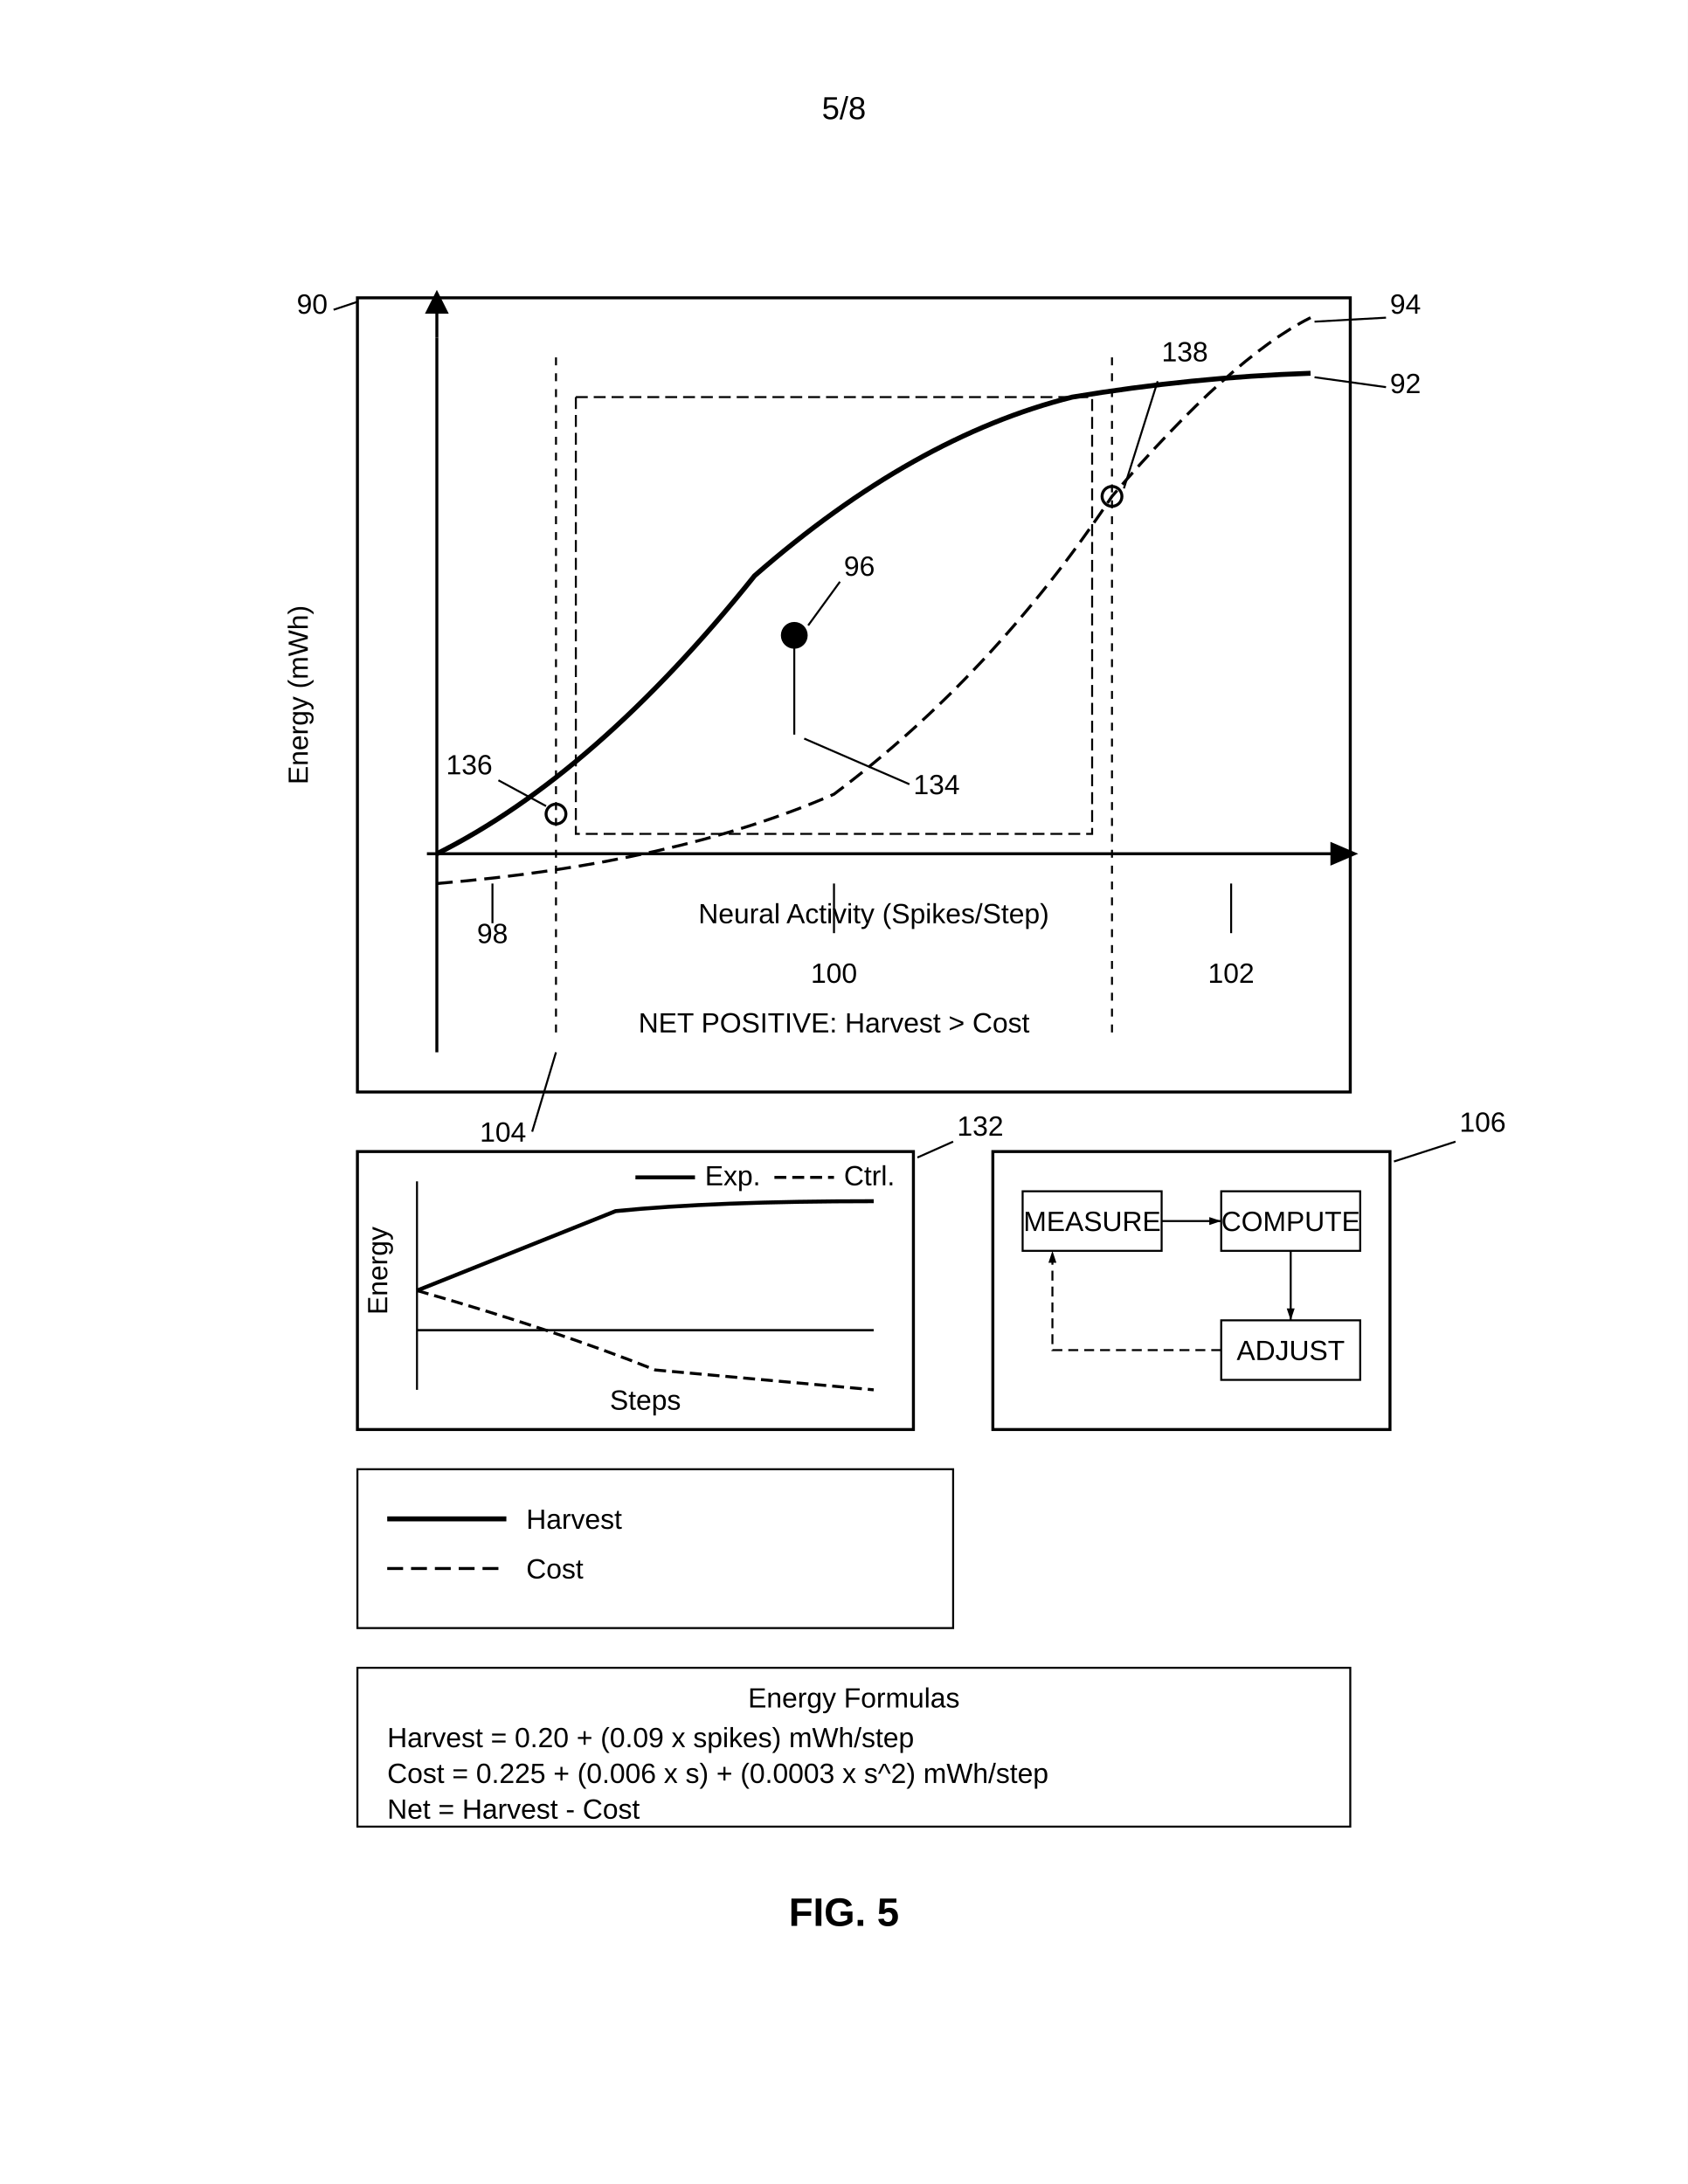
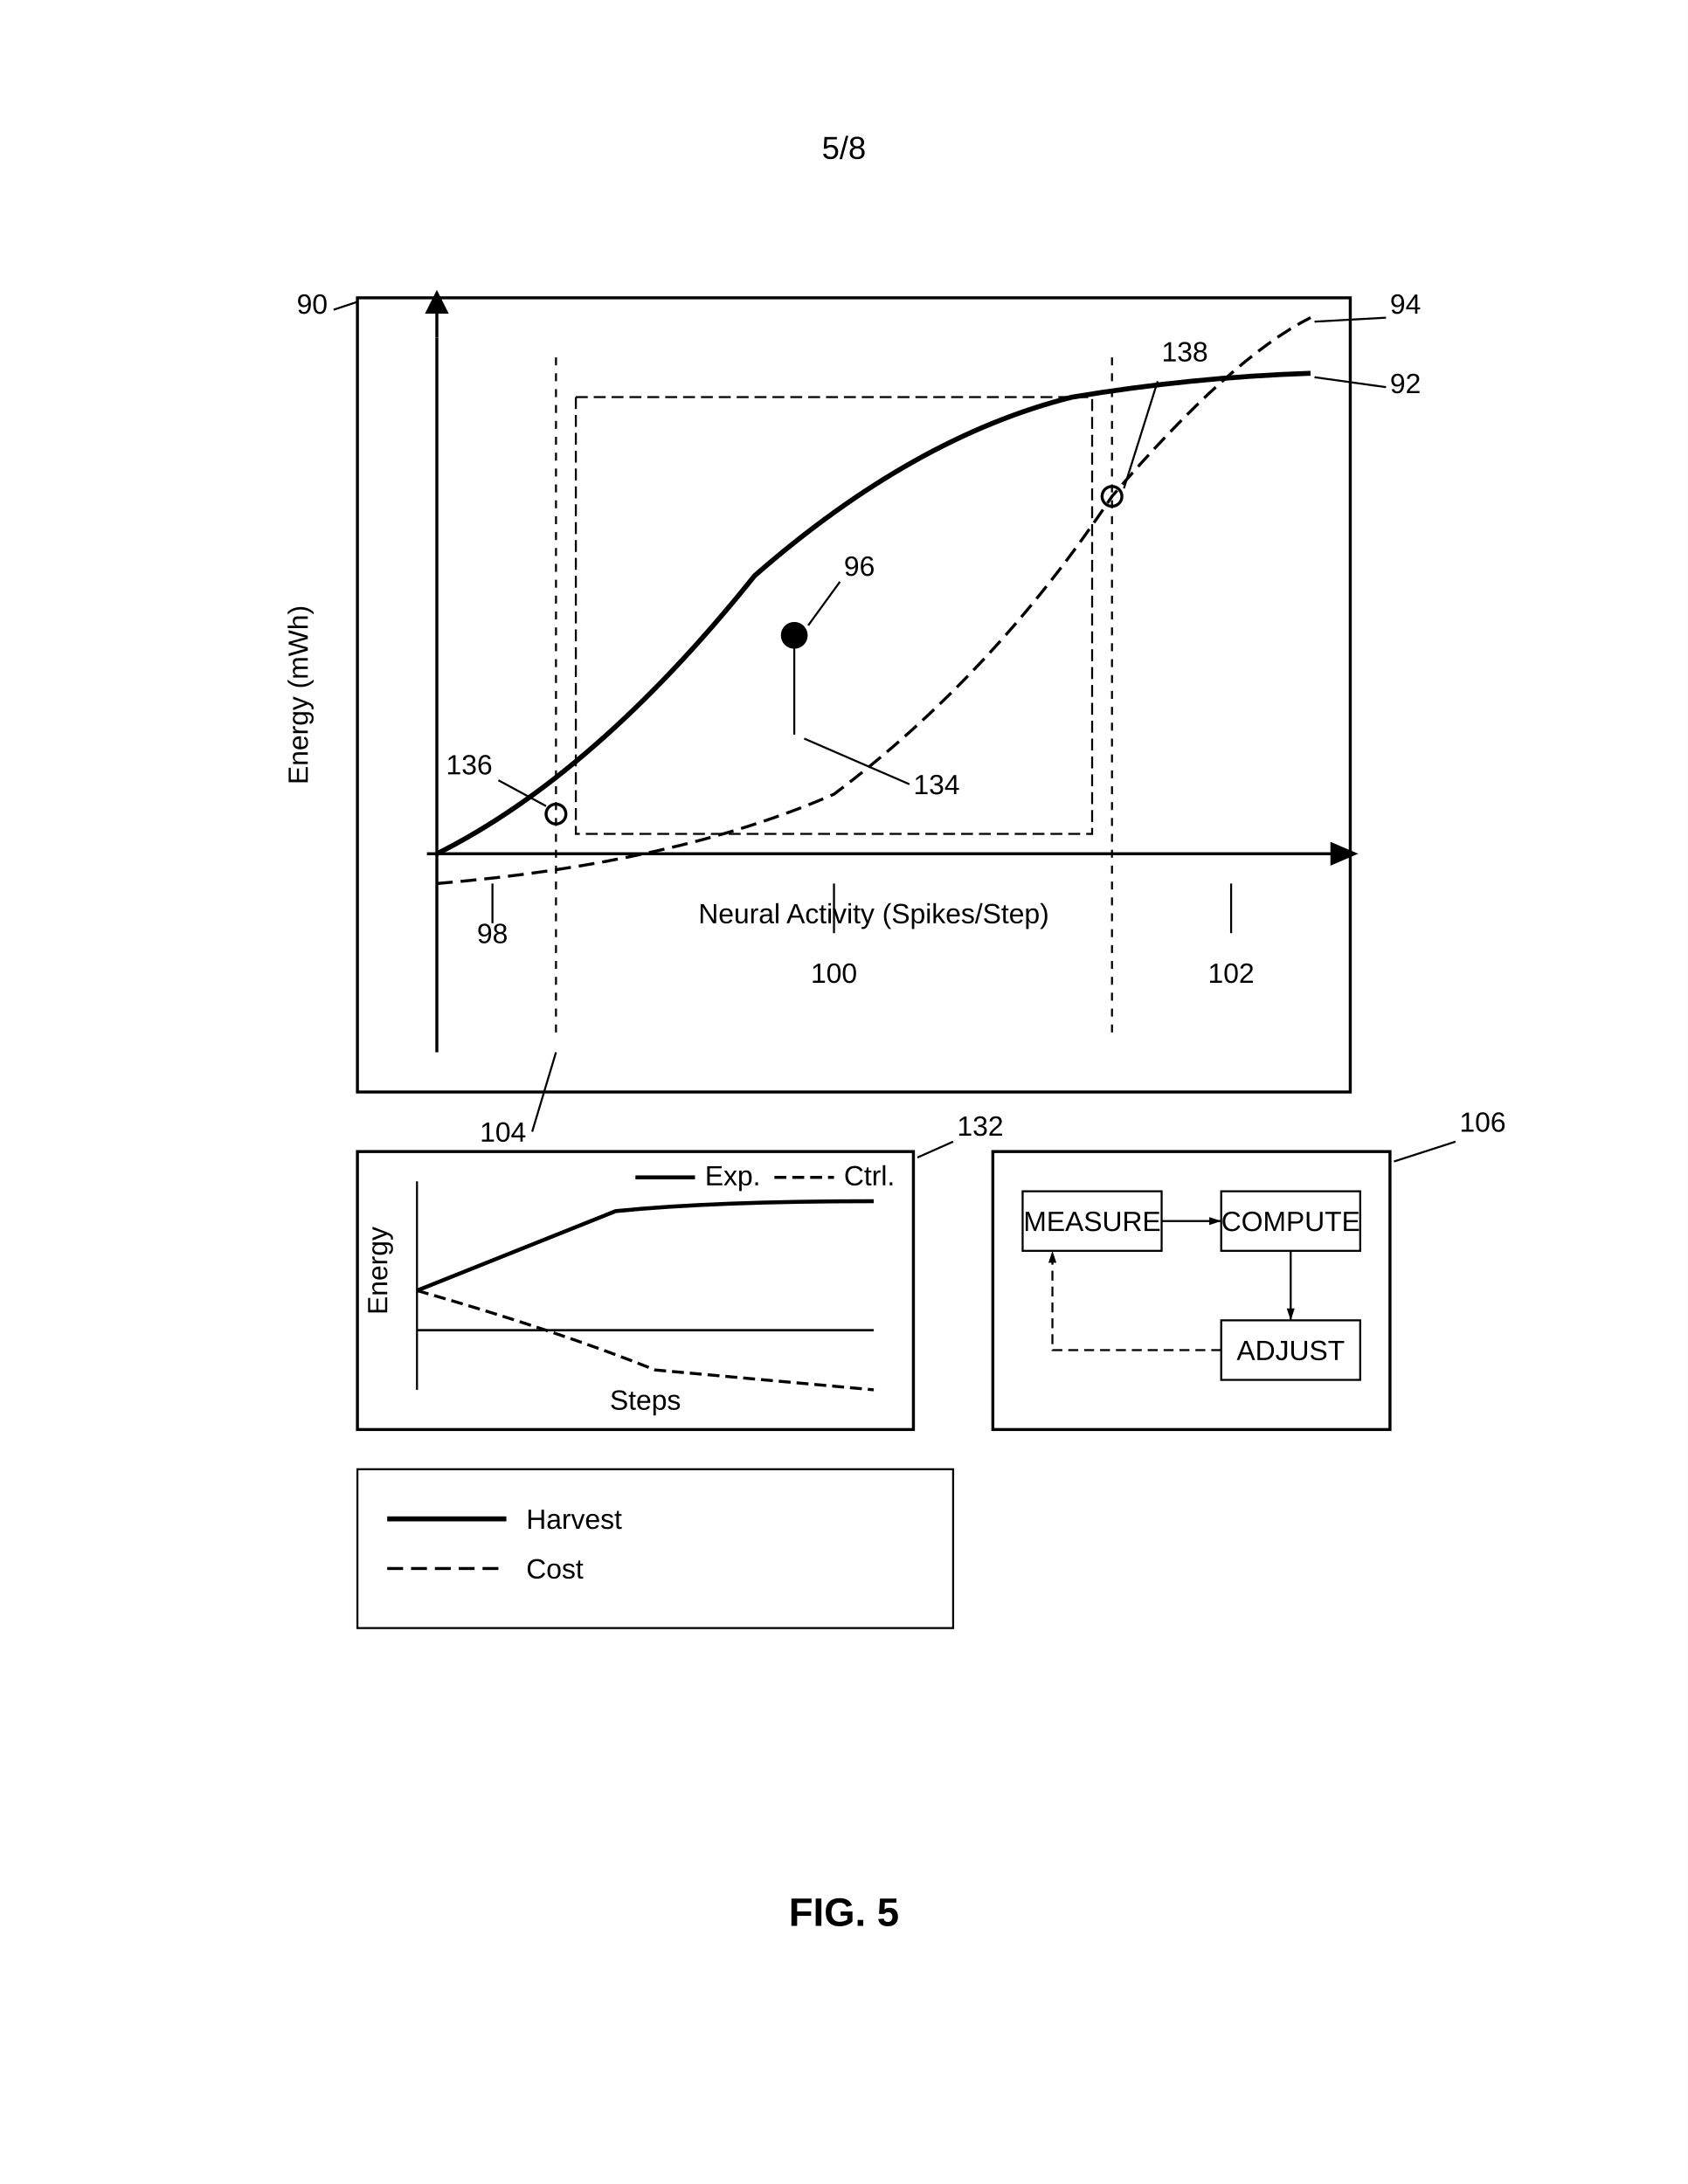
<svg xmlns="http://www.w3.org/2000/svg" width="8.5in" height="11in" viewBox="0 0 850 1100">
  <defs>
    <marker id="ah" markerWidth="6" markerHeight="4" refX="6" refY="2" orient="auto">
      <polygon points="0 0, 6 2, 0 4" fill="black" />
    </marker>
  </defs>
  <rect width="100%" height="100%" fill="white" />
-   <text x="425" y="60" font-family="Arial, sans-serif" font-size="16" text-anchor="middle" fill="black">5/8</text>
+   <text x="425" y="80" font-family="Arial, sans-serif" font-size="16" text-anchor="middle" fill="black">5/8</text>
  <g transform="translate(0, 50)">
    <path d="M 180 100 L 680 100 L 680 500 L 180 500 Z" fill="none" stroke="black" stroke-width="1.5" />
    <text x="165" y="108" font-family="Arial, sans-serif" font-size="14" text-anchor="end" fill="black">90</text>
    <line x1="168" y1="106" x2="180" y2="102" stroke="black" stroke-width="1.0" />
    <line x1="220" y1="120" x2="220" y2="480" stroke="black" stroke-width="1.5" />
    <line x1="220" y1="120" x2="220" y2="102" stroke="black" stroke-width="1.5" />
    <polygon points="214 108, 220 96, 226 108" fill="black" stroke="none" />
    <line x1="220" y1="380" x2="660" y2="380" stroke="black" stroke-width="1.5" />
    <line x1="660" y1="380" x2="676" y2="380" stroke="black" stroke-width="1.5" />
    <polygon points="670 374, 684 380, 670 386" fill="black" stroke="none" />
    <text x="155" y="300" font-family="Arial, sans-serif" font-size="14" text-anchor="middle" fill="black" transform="rotate(-90, 155, 300)">Energy (mWh)</text>
    <text x="440" y="415" font-family="Arial, sans-serif" font-size="14" text-anchor="middle" fill="black">Neural Activity (Spikes/Step)</text>
    <line x1="215" y1="380" x2="220" y2="380" stroke="black" stroke-width="1.5" />
    <path d="M 220 380 Q 300 340 380 240 Q 460 170 540 150 Q 600 140 660 138" fill="none" stroke="black" stroke-width="2.5" />
    <text x="700" y="148" font-family="Arial, sans-serif" font-size="14" text-anchor="start" fill="black">92</text>
    <line x1="698" y1="145" x2="662" y2="140" stroke="black" stroke-width="1.0" />
    <path d="M 220 395 Q 340 385 420 350 Q 500 290 560 200 Q 620 130 660 110" fill="none" stroke="black" stroke-width="1.5" stroke-dasharray="8,4" />
    <text x="700" y="108" font-family="Arial, sans-serif" font-size="14" text-anchor="start" fill="black">94</text>
    <line x1="698" y1="110" x2="662" y2="112" stroke="black" stroke-width="1.0" />
    <path d="M 275 360 A 5 5 0 1 0 285 360 A 5 5 0 1 0 275 360 Z" fill="none" stroke="black" stroke-width="1.5" />
    <text x="248" y="340" font-family="Arial, sans-serif" font-size="14" text-anchor="end" fill="black">136</text>
    <line x1="251" y1="343" x2="275" y2="356" stroke="black" stroke-width="1.0" />
    <path d="M 555 200 A 5 5 0 1 0 565 200 A 5 5 0 1 0 555 200 Z" fill="none" stroke="black" stroke-width="1.5" />
    <text x="585" y="132" font-family="Arial, sans-serif" font-size="14" text-anchor="start" fill="black">138</text>
    <line x1="583" y1="142" x2="566" y2="196" stroke="black" stroke-width="1.0" />
    <line x1="280" y1="130" x2="280" y2="470" stroke="black" stroke-width="1.0" stroke-dasharray="4,4" />
    <line x1="560" y1="130" x2="560" y2="470" stroke="black" stroke-width="1.0" stroke-dasharray="4,4" />
    <text x="265" y="525" font-family="Arial, sans-serif" font-size="14" text-anchor="end" fill="black">104</text>
    <line x1="268" y1="520" x2="280" y2="480" stroke="black" stroke-width="1.0" />
    <text x="248" y="425" font-family="Arial, sans-serif" font-size="14" text-anchor="middle" fill="black">98</text>
    <line x1="248" y1="415" x2="248" y2="395" stroke="black" stroke-width="1.0" />
    <text x="420" y="445" font-family="Arial, sans-serif" font-size="14" text-anchor="middle" fill="black">100</text>
    <line x1="420" y1="420" x2="420" y2="395" stroke="black" stroke-width="1.0" />
    <text x="620" y="445" font-family="Arial, sans-serif" font-size="14" text-anchor="middle" fill="black">102</text>
    <line x1="620" y1="420" x2="620" y2="395" stroke="black" stroke-width="1.0" />
    <rect x="290" y="150" width="260" height="220" fill="none" stroke="black" stroke-width="1.0" stroke-dasharray="6,3" />
-     <text x="420" y="470" font-family="Arial, sans-serif" font-size="14" text-anchor="middle" fill="black">NET POSITIVE: Harvest &gt; Cost</text>
    <path d="M 394 270 A 6 6 0 1 0 406 270 A 6 6 0 1 0 394 270 Z" fill="black" stroke="black" stroke-width="1.5" />
    <text x="425" y="240" font-family="Arial, sans-serif" font-size="14" text-anchor="start" fill="black">96</text>
    <line x1="423" y1="243" x2="407" y2="265" stroke="black" stroke-width="1.0" />
    <line x1="400" y1="276" x2="400" y2="320" stroke="black" stroke-width="1.0" />
    <text x="460" y="350" font-family="Arial, sans-serif" font-size="14" text-anchor="start" fill="black">134</text>
    <line x1="458" y1="345" x2="405" y2="322" stroke="black" stroke-width="1.0" />
    <rect x="180" y="530" width="280" height="140" fill="none" stroke="black" stroke-width="1.5" />
    <line x1="210" y1="545" x2="210" y2="650" stroke="black" stroke-width="1" />
    <line x1="210" y1="620" x2="440" y2="620" stroke="black" stroke-width="1" />
    <text x="195" y="590" font-family="Arial, sans-serif" font-size="14" text-anchor="middle" fill="black" transform="rotate(-90, 195, 590)">Energy</text>
    <text x="325" y="660" font-family="Arial, sans-serif" font-size="14" text-anchor="middle" fill="black">Steps</text>
    <path d="M 210 600 Q 260 580 310 560 Q 360 555 440 555" fill="none" stroke="black" stroke-width="2" />
    <path d="M 210 600 Q 280 620 330 640 L 440 650" fill="none" stroke="black" stroke-width="1.5" stroke-dasharray="6,3" />
    <line x1="210" y1="620" x2="440" y2="620" stroke="black" stroke-width="1.0" />
    <line x1="320" y1="543" x2="350" y2="543" stroke="black" stroke-width="2" />
    <text x="355" y="547" font-family="Arial, sans-serif" font-size="14" text-anchor="start" fill="black">Exp.</text>
    <line x1="390" y1="543" x2="420" y2="543" stroke="black" stroke-width="1.5" stroke-dasharray="6,3" />
    <text x="425" y="547" font-family="Arial, sans-serif" font-size="14" text-anchor="start" fill="black">Ctrl.</text>
    <text x="482" y="522" font-family="Arial, sans-serif" font-size="14" text-anchor="start" fill="black">132</text>
    <line x1="480" y1="525" x2="462" y2="533" stroke="black" stroke-width="1.0" />
    <path d="M 500 530 L 700 530 L 700 670 L 500 670 Z" fill="none" stroke="black" stroke-width="1.5" />
    <rect x="515" y="550" width="70" height="30" fill="none" stroke="black" stroke-width="1" />
    <text x="550" y="570" font-family="Arial, sans-serif" font-size="14" text-anchor="middle" fill="black">MEASURE</text>
    <line x1="585" y1="565" x2="615" y2="565" stroke="black" stroke-width="1" marker-end="url(#ah)" />
    <rect x="615" y="550" width="70" height="30" fill="none" stroke="black" stroke-width="1" />
    <text x="650" y="570" font-family="Arial, sans-serif" font-size="14" text-anchor="middle" fill="black">COMPUTE</text>
    <line x1="650" y1="580" x2="650" y2="615" stroke="black" stroke-width="1" marker-end="url(#ah)" />
    <rect x="615" y="615" width="70" height="30" fill="none" stroke="black" stroke-width="1" />
    <text x="650" y="635" font-family="Arial, sans-serif" font-size="14" text-anchor="middle" fill="black">ADJUST</text>
    <path d="M 615 630 L 530 630 L 530 580" fill="none" stroke="black" stroke-width="1" stroke-dasharray="5,3" marker-end="url(#ah)" />
    <text x="735" y="520" font-family="Arial, sans-serif" font-size="14" text-anchor="start" fill="black">106</text>
    <line x1="733" y1="525" x2="702" y2="535" stroke="black" stroke-width="1.0" />
    <rect x="180" y="690" width="300" height="80" fill="none" stroke="black" stroke-width="1" />
    <line x1="195" y1="715" x2="255" y2="715" stroke="black" stroke-width="2.5" />
    <text x="265" y="720" font-family="Arial, sans-serif" font-size="14" text-anchor="start" fill="black">Harvest</text>
    <line x1="195" y1="740" x2="255" y2="740" stroke="black" stroke-width="1.5" stroke-dasharray="8,4" />
    <text x="265" y="745" font-family="Arial, sans-serif" font-size="14" text-anchor="start" fill="black">Cost</text>
-     <rect x="180" y="790" width="500" height="80" fill="none" stroke="black" stroke-width="1" />
-     <text x="430" y="810" font-family="Arial, sans-serif" font-size="14" text-anchor="middle" fill="black">Energy Formulas</text>
-     <text x="195" y="830" font-family="Arial, sans-serif" font-size="14" text-anchor="start" fill="black">Harvest = 0.20 + (0.09 x spikes) mWh/step</text>
-     <text x="195" y="848" font-family="Arial, sans-serif" font-size="14" text-anchor="start" fill="black">Cost = 0.225 + (0.006 x s) + (0.0003 x s^2) mWh/step</text>
-     <text x="195" y="866" font-family="Arial, sans-serif" font-size="14" text-anchor="start" fill="black">Net = Harvest - Cost</text>
    <text x="425" y="920" font-family="Arial, sans-serif" font-size="20" font-weight="bold" text-anchor="middle" fill="black">FIG. 5</text>
  </g>
</svg>
